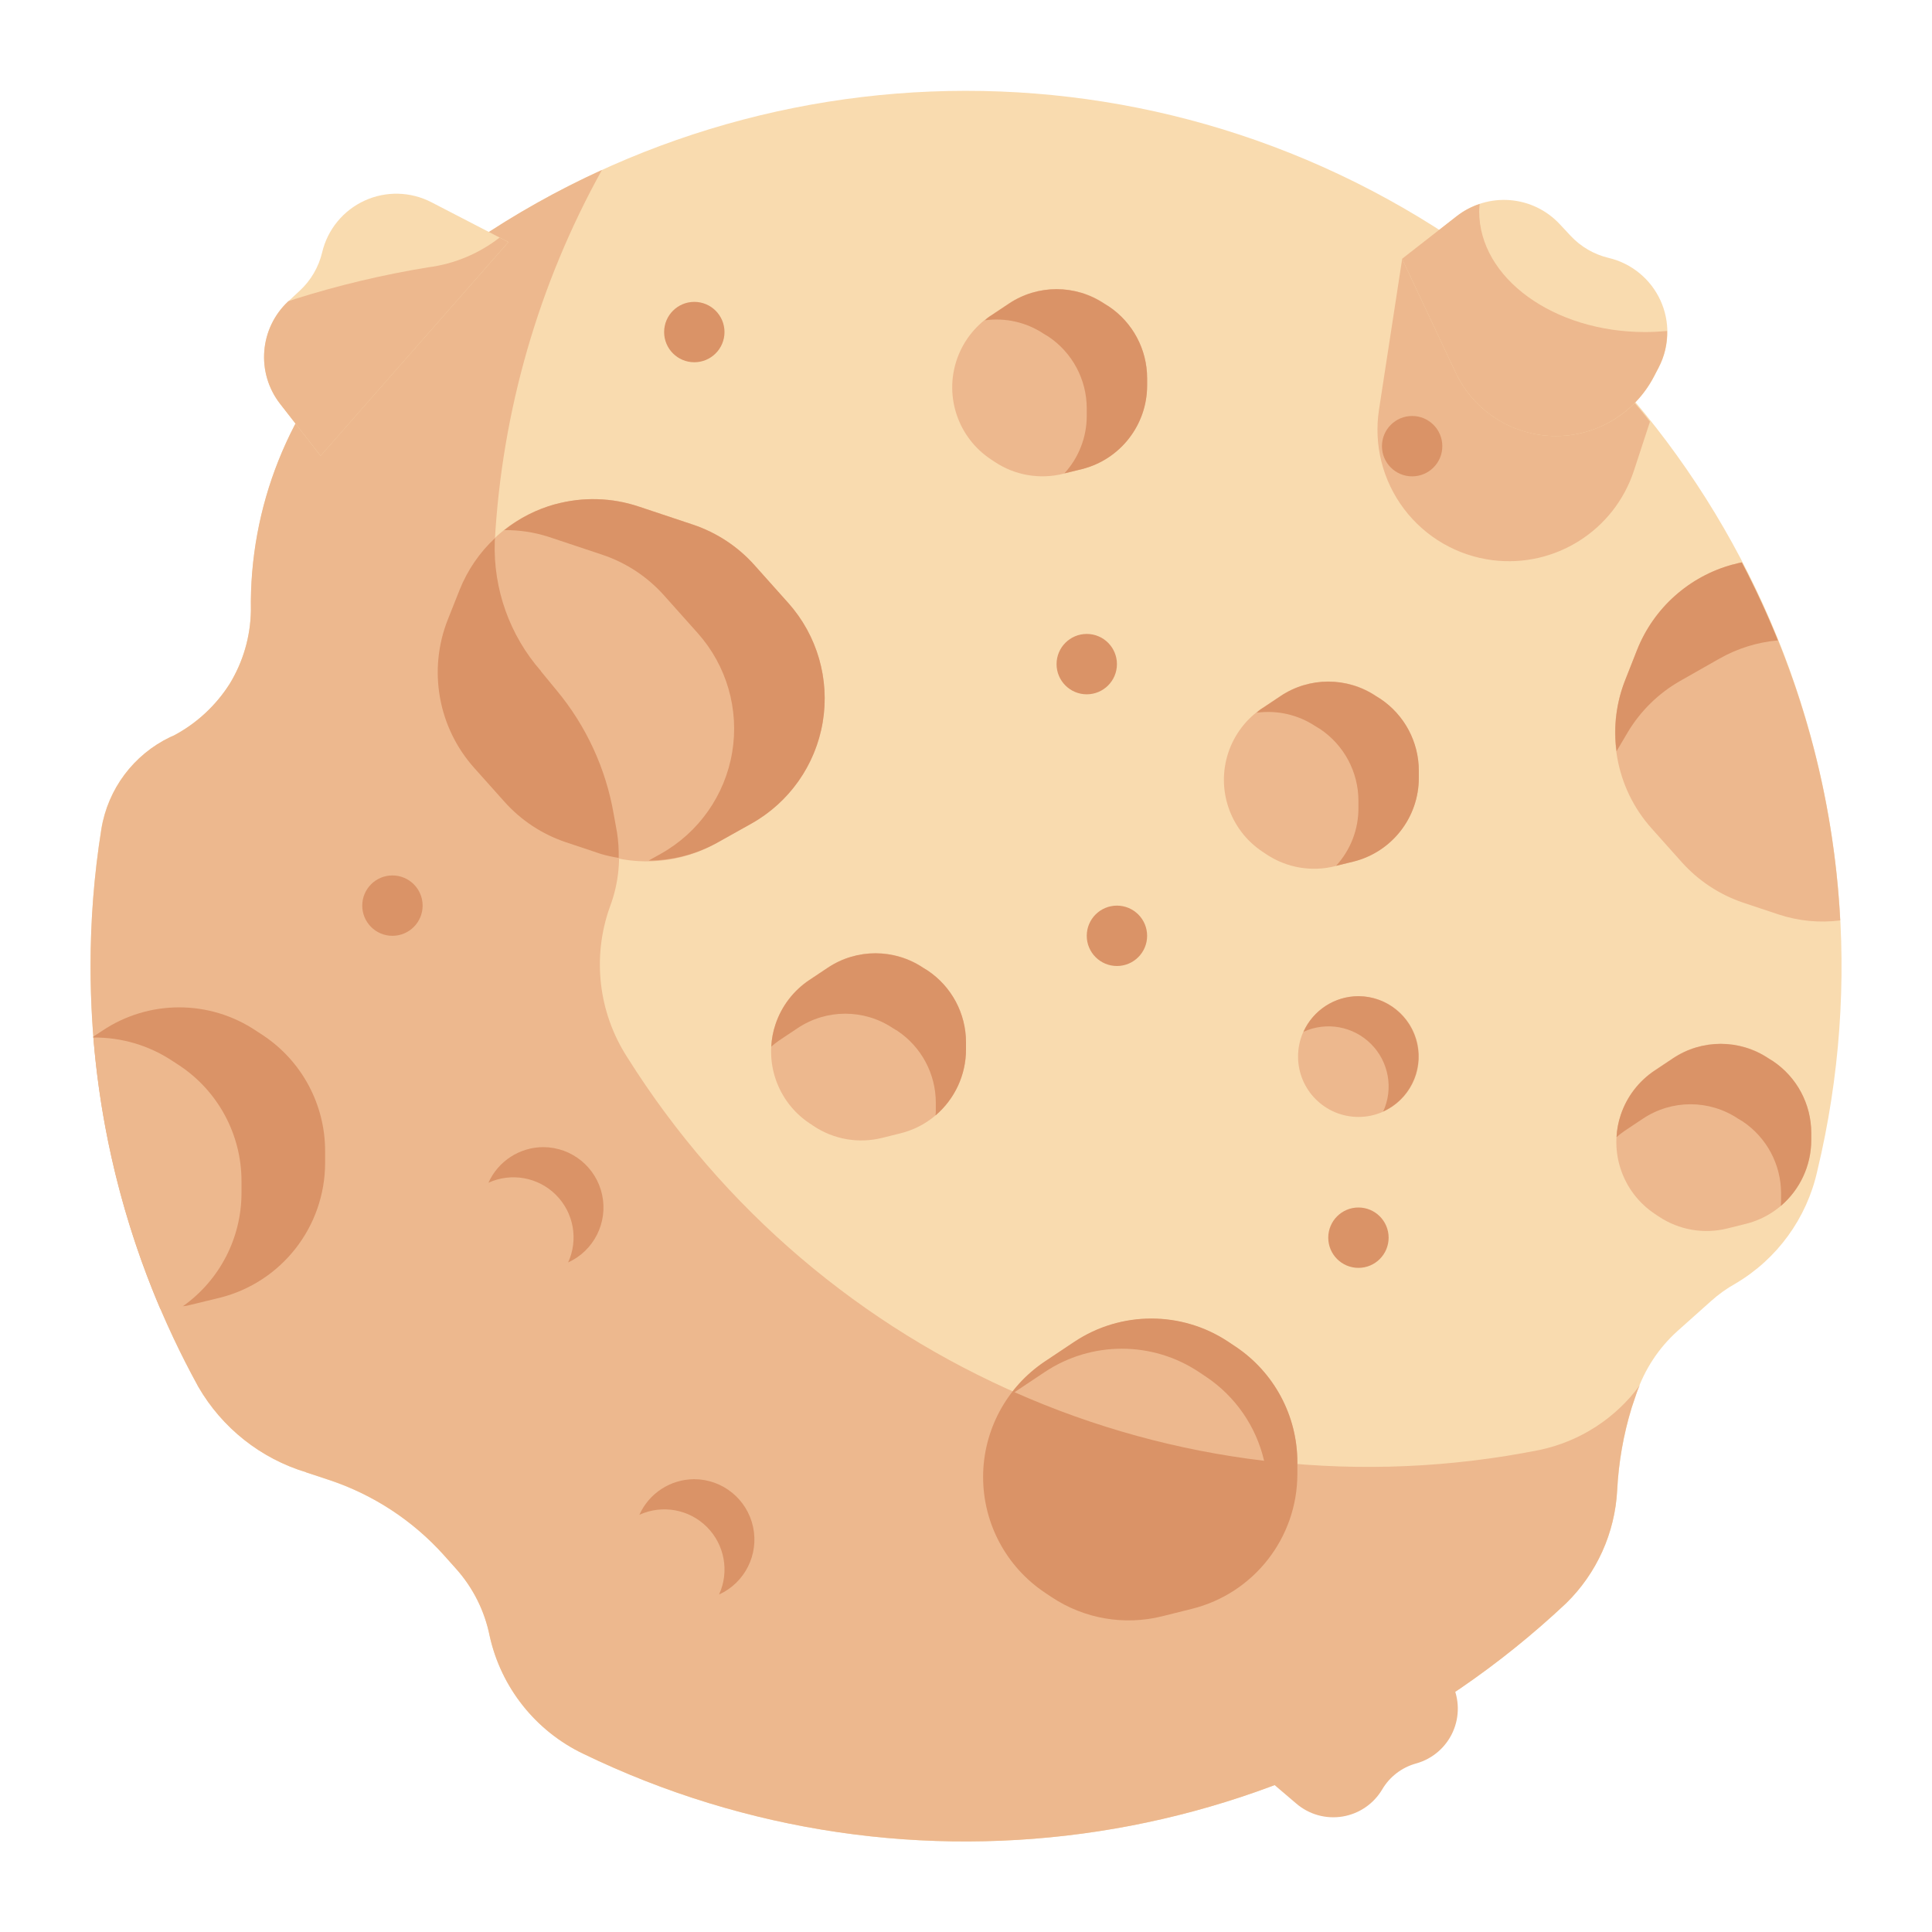
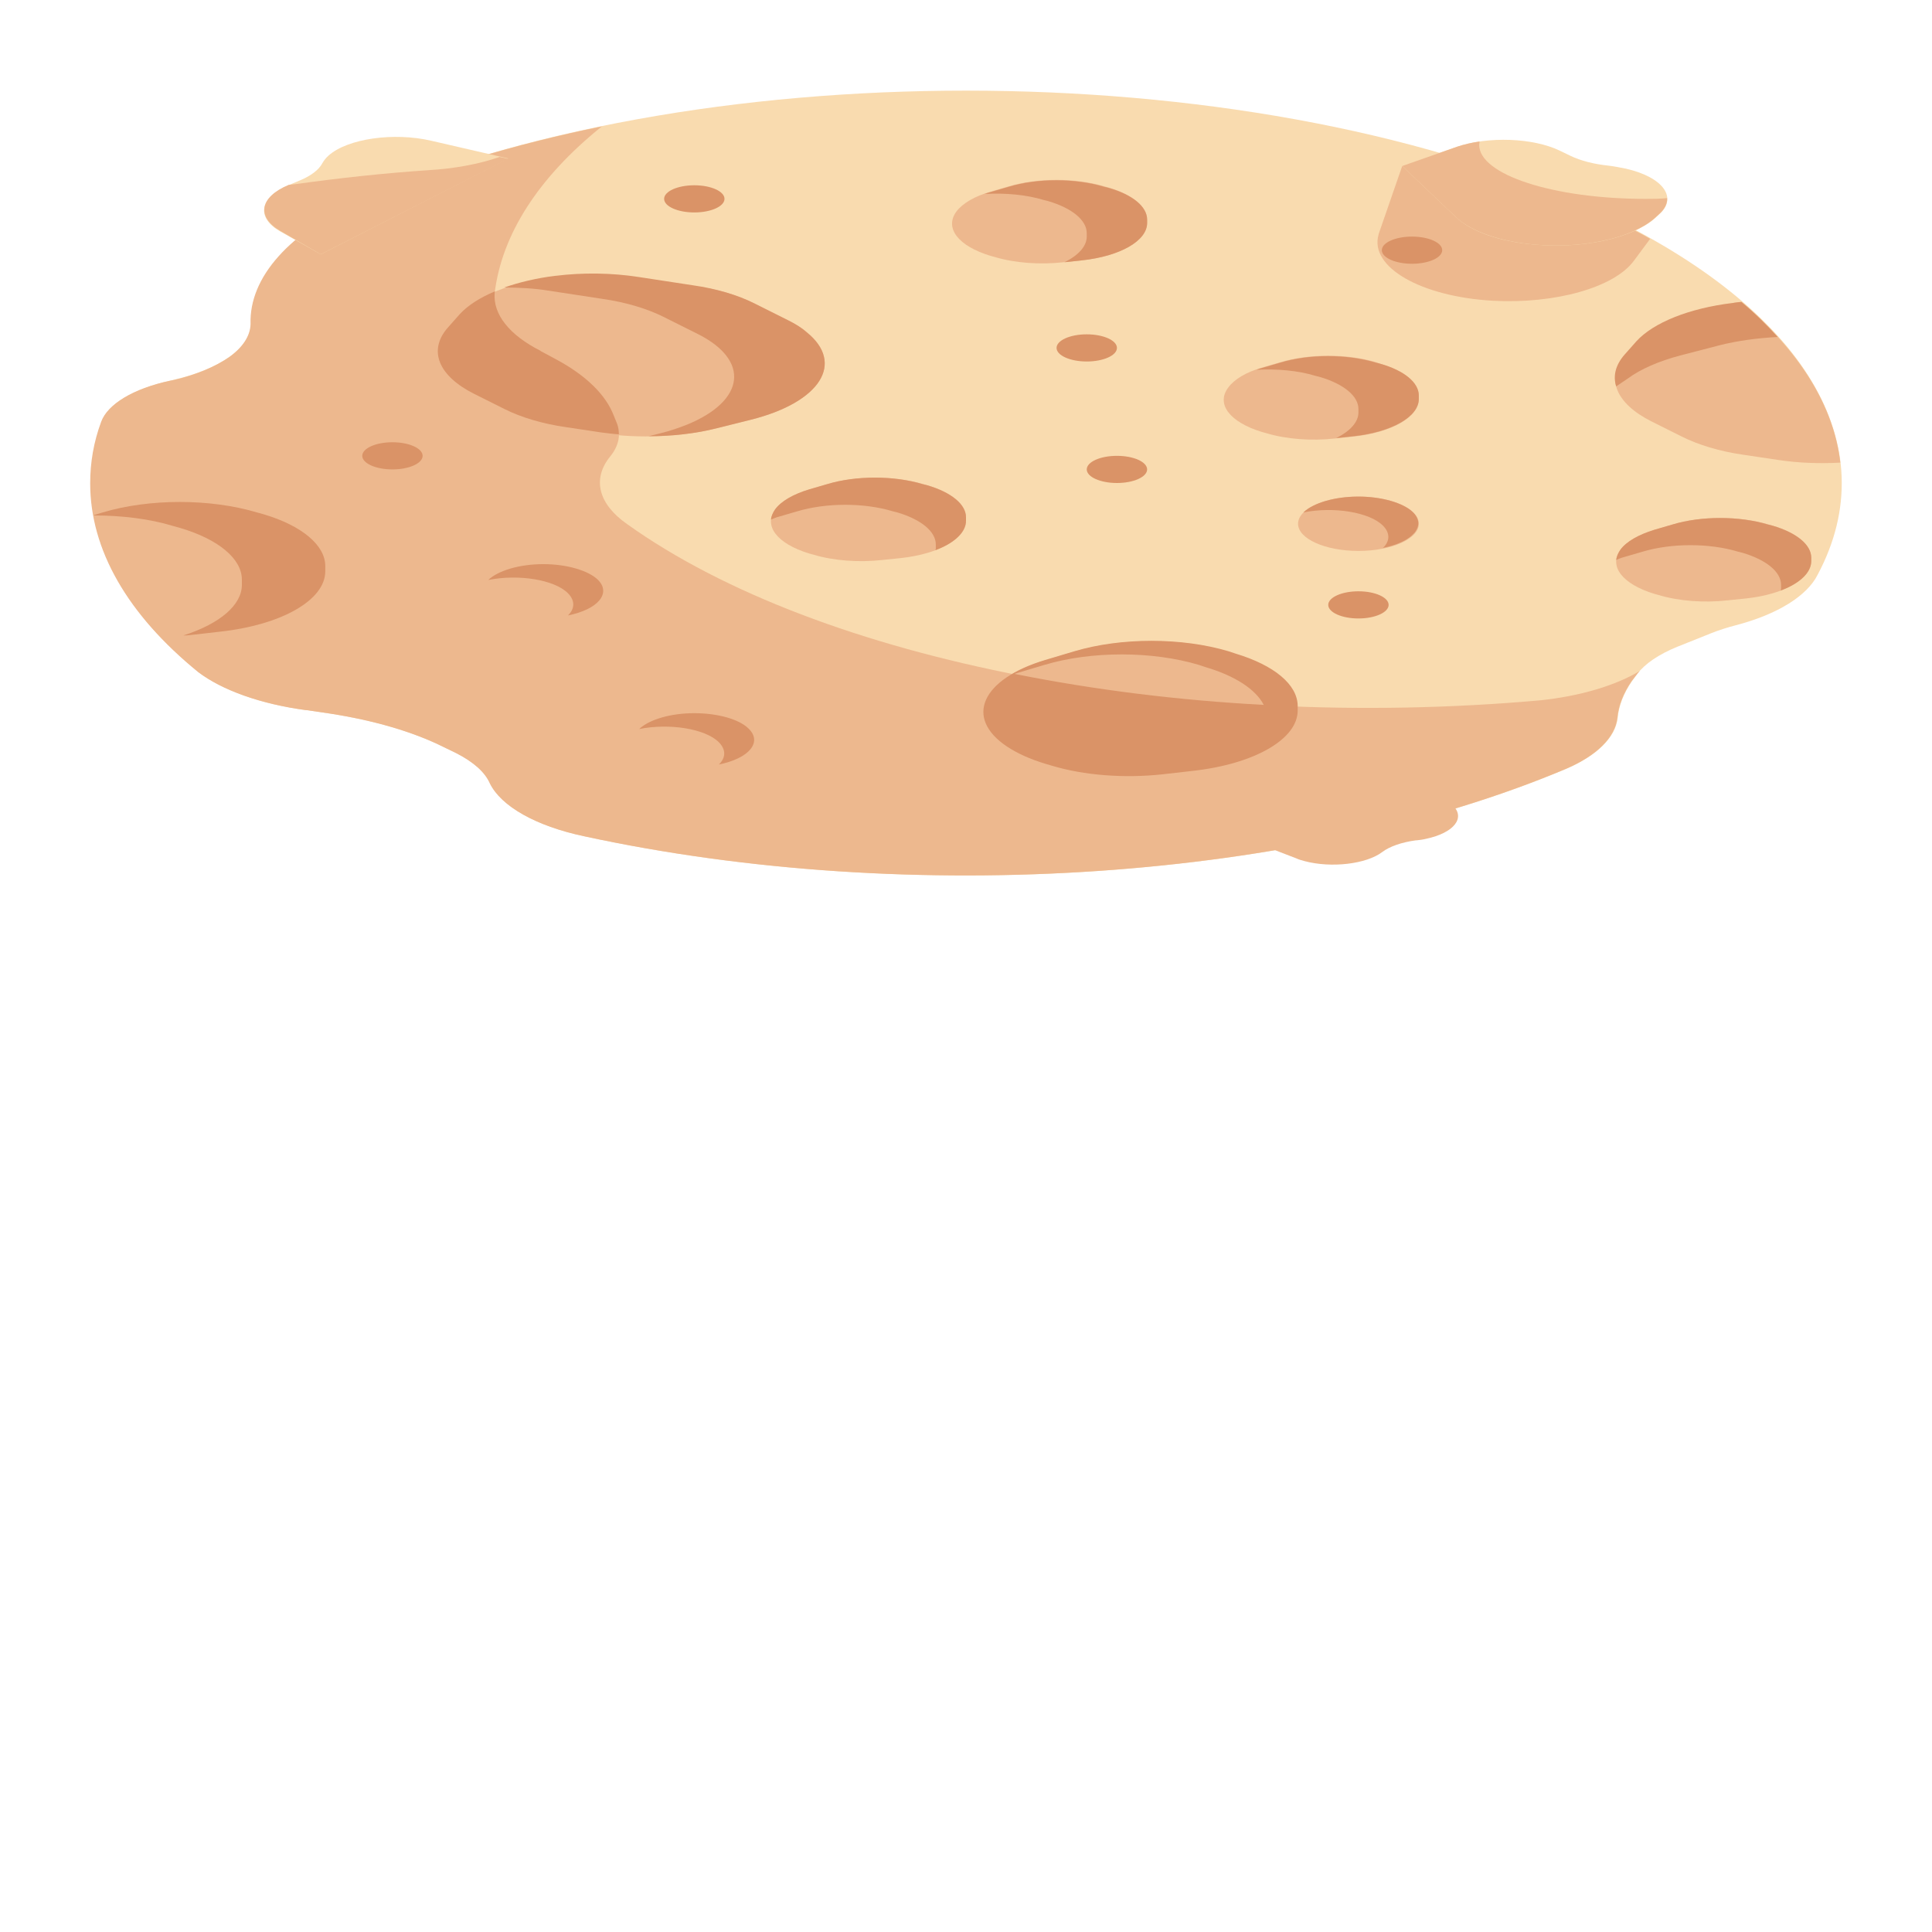
- <svg xmlns="http://www.w3.org/2000/svg" height="512" viewBox="0 0 64 64" width="512">
+ <svg xmlns="http://www.w3.org/2000/svg" version="1.1" id="Layer_1" x="0px" y="0px" viewBox="0 0 512 512" style="enable-background:new 0 0 512 512;" xml:space="preserve">
+   <style type="text/css">
+ 	.st0{fill:#F9DBAF;}
+ 	.st1{fill:#EDB88E;}
+ 	.st2{fill:#DA9367;}
+ </style>
  <g id="Flat">
-     <g id="Color_copy" data-name="Color copy">
-       <path d="m5.772 24.355a4.881 4.881 0 0 0 1.835-1.7 4.87 4.87 0 0 0 .707-2.425 12.882 12.882 0 0 1 3.68-9.224 29.008 29.008 0 0 1 48.206 27.784 5.785 5.785 0 0 1 -2.71 3.73 4.461 4.461 0 0 0 -.81.58l-1.12 1a4.882 4.882 0 0 0 -1.34 2.03l-.166.5a11.153 11.153 0 0 0 -.481 2.736 5.655 5.655 0 0 1 -1.693 3.744 29.04 29.04 0 0 1 -32.55 4.99 5.692 5.692 0 0 1 -3.11-3.91 4.721 4.721 0 0 0 -1.11-2.22l-.412-.459a8.832 8.832 0 0 0 -3.777-2.477l-.761-.254c-.01 0-.01 0-.02-.01a6.2 6.2 0 0 1 -3.57-2.83 29.024 29.024 0 0 1 -3.213-18.484 4.1 4.1 0 0 1 2.275-3.033z" fill="#f9dbaf" />
-       <path d="m54.32 45.89a2.443 2.443 0 0 0 -.1.24l-.17.5a11.408 11.408 0 0 0 -.48 2.73 5.65 5.65 0 0 1 -1.69 3.75 29.04 29.04 0 0 1 -32.55 4.99 5.692 5.692 0 0 1 -3.11-3.91 4.721 4.721 0 0 0 -1.11-2.22l-.41-.46a8.888 8.888 0 0 0 -3.78-2.48l-.76-.25c-.01 0-.01 0-.02-.01a6.2 6.2 0 0 1 -3.57-2.83 28.772 28.772 0 0 1 -3.57-13.94 28.288 28.288 0 0 1 .36-4.54 4.114 4.114 0 0 1 2.27-3.04l.14-.06a4.957 4.957 0 0 0 1.84-1.71 4.766 4.766 0 0 0 .7-2.42 12.877 12.877 0 0 1 3.68-9.22 28.811 28.811 0 0 1 7.95-5.38 28.6 28.6 0 0 0 -3.55 12.31 6.193 6.193 0 0 0 1.53 4.29c0 .01 0 .01.01.02l.51.62a8.727 8.727 0 0 1 1.89 4.1l.11.61a4.7 4.7 0 0 1 -.24 2.47 5.661 5.661 0 0 0 .57 4.96 28.994 28.994 0 0 0 30.24 13.02 5.531 5.531 0 0 0 3.31-2.14z" fill="#edb88e" />
-       <path d="m16.842 8.019-2.55-1.319a2.526 2.526 0 0 0 -3.62 1.659 2.52 2.52 0 0 1 -.736 1.265l-.385.358a2.528 2.528 0 0 0 -.269 3.4l1.337 1.718z" fill="#f9dbaf" />
-       <g fill="#edb88e">
-         <path d="m9.787 9.9a31.466 31.466 0 0 1 4.4-1.045 4.858 4.858 0 0 0 2.363-.985l.29.15-6.22 7.08-1.34-1.72a2.527 2.527 0 0 1 .27-3.4z" />
-         <path d="m47.444 54.424.658 1.353a1.884 1.884 0 0 1 -1.18 2.637l-.025.007a1.881 1.881 0 0 0 -1.108.853 1.883 1.883 0 0 1 -2.843.476l-2.279-1.943z" />
-         <path d="m24.993 18.721 1.119 1.253a4.753 4.753 0 0 1 .962 4.673 4.753 4.753 0 0 1 -2.186 2.639l-1.148.642a4.75 4.75 0 0 1 -3.828.36l-1.167-.39a4.748 4.748 0 0 1 -2.037-1.342l-1-1.119a4.751 4.751 0 0 1 -.871-4.92l.391-.984a4.751 4.751 0 0 1 3.172-2.833h.009a4.744 4.744 0 0 1 2.752.079l1.8.6a4.758 4.758 0 0 1 2.032 1.342z" />
-         <path d="m34.618 45.1.967-.645a4.608 4.608 0 0 1 5.11 0l.231.154a4.608 4.608 0 0 1 2.051 3.833v.388a4.606 4.606 0 0 1 -3.489 4.468l-.984.246a4.6 4.6 0 0 1 -3.672-.636l-.214-.143a4.6 4.6 0 0 1 -1.818-5.293 4.607 4.607 0 0 1 1.818-2.372z" />
-         <path d="m41.816 23.456.6-.4a2.857 2.857 0 0 1 3.17 0l.143.1a2.857 2.857 0 0 1 1.271 2.373v.24a2.857 2.857 0 0 1 -2.164 2.772l-.61.152a2.85 2.85 0 0 1 -2.277-.394l-.133-.089a2.857 2.857 0 0 1 -1.126-3.28 2.858 2.858 0 0 1 1.126-1.474z" />
-         <path d="m54.816 35.456.6-.4a2.857 2.857 0 0 1 3.17 0l.143.095a2.857 2.857 0 0 1 1.271 2.378v.24a2.857 2.857 0 0 1 -2.164 2.772l-.61.152a2.85 2.85 0 0 1 -2.277-.394l-.133-.089a2.857 2.857 0 0 1 -1.126-3.28 2.858 2.858 0 0 1 1.126-1.474z" />
-         <path d="m26.816 32.456.6-.4a2.857 2.857 0 0 1 3.17 0l.143.095a2.857 2.857 0 0 1 1.271 2.378v.24a2.857 2.857 0 0 1 -2.164 2.772l-.61.152a2.85 2.85 0 0 1 -2.277-.394l-.133-.089a2.857 2.857 0 0 1 -1.126-3.28 2.858 2.858 0 0 1 1.126-1.474z" />
-         <path d="m32.816 10.456.6-.4a2.857 2.857 0 0 1 3.17 0l.143.095a2.857 2.857 0 0 1 1.271 2.378v.24a2.857 2.857 0 0 1 -2.164 2.772l-.61.152a2.85 2.85 0 0 1 -2.277-.394l-.133-.089a2.857 2.857 0 0 1 -1.126-3.28 2.858 2.858 0 0 1 1.126-1.474z" />
-         <circle cx="45" cy="35" r="2" />
-         <circle cx="23" cy="51" r="2" />
-         <circle cx="18" cy="40" r="2" />
-         <path d="m10.77 38.13v.39a4.61 4.61 0 0 1 -3.49 4.47l-.99.24a4.122 4.122 0 0 1 -.98.13 28.845 28.845 0 0 1 -2.22-9.02l.29-.19a4.575 4.575 0 0 1 5.11 0l.23.15a4.6 4.6 0 0 1 2.05 3.83z" />
-         <path d="m60.96 30.49a4.627 4.627 0 0 1 -2.05-.2l-1.17-.39a4.788 4.788 0 0 1 -2.03-1.34l-1-1.12a4.742 4.742 0 0 1 -.87-4.92l.39-.99a4.747 4.747 0 0 1 3.17-2.83h.01c.1-.03.19-.05.29-.07a28.663 28.663 0 0 1 3.26 11.86z" />
+     <g id="Color_copy">
+       <path class="st0" d="M46.2,100.6c6-1.4,11.1-3.5,14.7-6.1c3.6-2.6,5.5-5.6,5.7-8.7C66.1,73.5,76.7,61.6,96,52.7    c92.8-39.6,239.7-38,328.1,3.6c54.3,25.6,75.9,61.7,57.6,96c-2.8,5.6-10.6,10.5-21.7,13.4c-2.3,0.6-4.5,1.3-6.5,2.1l-9,3.6    c-4.9,2-8.6,4.5-10.7,7.3l-1.3,1.8c-2.2,3.2-3.5,6.5-3.8,9.8c-0.6,5.1-5.4,9.9-13.5,13.4c-70.1,29.6-173.7,36.7-260.4,17.9    c-12.7-2.7-21.9-7.9-24.9-14c-1.3-3-4.4-5.7-8.9-8l-3.3-1.6c-8.2-4.1-18.6-7.1-30.2-8.9l-6.1-0.9c-0.1,0-0.1,0-0.2,0    c-12-1.6-22.3-5.3-28.6-10.1c-24.7-20.2-33.7-43.5-25.7-66.3c1.7-4.7,8.5-8.8,18.2-10.9L46.2,100.6z" />
+       <path class="st1" d="M434.6,177.8c-0.3,0.3-0.6,0.6-0.8,0.9l-1.4,1.8c-2.2,3.2-3.5,6.5-3.8,9.8c-0.6,5.1-5.4,9.9-13.5,13.4    c-70.1,29.6-173.7,36.7-260.4,17.9c-12.7-2.7-21.9-7.9-24.9-14c-1.3-3-4.4-5.7-8.9-8l-3.3-1.6c-8.2-4.1-18.6-7.1-30.2-8.9    l-6.1-0.9c-0.1,0-0.1,0-0.2,0c-12-1.6-22.3-5.3-28.6-10.1c-18.8-15.3-28.6-32.5-28.6-50c0-5.5,0.9-10.9,2.9-16.3    c1.7-4.7,8.5-8.8,18.2-10.9l1.1-0.2c6-1.4,11.1-3.6,14.7-6.1c3.6-2.6,5.5-5.6,5.6-8.7C66,73.5,76.6,61.6,95.9,52.8    c18.6-8,40.1-14.5,63.6-19.3C142.7,47,133,62.1,131.1,77.6c-0.4,5.6,3.9,11.1,12.2,15.4c0,0,0,0,0.1,0.1l4.1,2.2    c7.8,4.2,13,9.3,15.1,14.7l0.9,2.2c1.1,3,0.5,6-1.9,8.9c-4.7,5.9-3,12.5,4.6,17.8c51.2,36.6,147.5,55.1,241.9,46.7    C418.7,184.5,428.1,181.7,434.6,177.8L434.6,177.8z" />
+       <path class="st0" d="M134.7,42l-20.4-4.7c-9.9-2.3-22.1-0.6-27.2,3.9c-0.8,0.7-1.3,1.4-1.7,2.1c-0.9,1.7-3,3.3-5.9,4.5l-3.1,1.3    c-7.6,3.2-8.6,8.5-2.2,12.2L85,67.4L134.7,42z" />
+       <g>
+         <path class="st1" d="M78.3,48.8c11.5-1.6,23.3-2.9,35.2-3.7c6.9-0.4,13.4-1.6,18.9-3.5l2.3,0.5L85,67.4l-10.7-6.2     c-6.4-3.7-5.5-9,2.2-12.2L78.3,48.8z" />
+         <path class="st1" d="M379.6,208.4l5.3,4.9c3.6,3.4,0.5,7.4-7,9c-0.8,0.2-1.6,0.3-2.5,0.4l-0.2,0c-3.7,0.5-6.9,1.6-8.9,3.1     c-4.2,3.2-13.5,4.3-20.6,2.4c-0.7-0.2-1.5-0.4-2.1-0.7l-18.2-7L379.6,208.4z" />
+         <path class="st1" d="M199.9,80.4l9,4.5c9.1,4.6,12,11,7.7,16.8c-3,4-9.2,7.4-17.5,9.5l-9.2,2.3c-9.3,2.3-20.5,2.8-30.6,1.3     l-9.3-1.4c-6.3-0.9-11.9-2.6-16.3-4.8l-8-4c-9.6-4.8-12.3-11.6-7-17.6l3.1-3.5c4.4-5,13.8-8.8,25.4-10.2h0.1     c7.2-0.9,14.9-0.8,22,0.3l14.4,2.2C189.9,76.5,195.5,78.2,199.9,80.4L199.9,80.4z" />
+         <path class="st1" d="M276.9,175l7.7-2.3c12.4-3.7,28.5-3.7,40.9,0l1.8,0.6c10.3,3.1,16.4,8.2,16.4,13.7v1.4     c0,7.6-11.5,14.2-27.9,16l-7.9,0.9c-10.1,1.1-20.7,0.3-29.4-2.3l-1.7-0.5c-13.9-4.1-19.8-11.9-14.5-19     C265,180,270.1,177,276.9,175L276.9,175z" />
+         <path class="st1" d="M334.5,97.4l4.8-1.4c7.7-2.3,17.7-2.3,25.4,0l1.1,0.4c6.3,1.9,10.2,5.1,10.2,8.5v0.9c0,4.7-7.1,8.8-17.3,9.9     l-4.9,0.5c-6.2,0.7-12.9,0.2-18.2-1.4l-1.1-0.3c-8.6-2.6-12.3-7.4-9-11.8C327.1,100.5,330.3,98.6,334.5,97.4L334.5,97.4z" />
+         <path class="st1" d="M438.5,140.4l4.8-1.4c7.7-2.3,17.7-2.3,25.4,0l1.1,0.3c6.4,1.9,10.2,5.1,10.2,8.5v0.9     c0,4.7-7.1,8.8-17.3,9.9l-4.9,0.5c-6.2,0.7-12.9,0.2-18.2-1.4l-1.1-0.3c-8.6-2.6-12.3-7.4-9-11.8     C431.1,143.5,434.3,141.7,438.5,140.4L438.5,140.4z" />
+         <path class="st1" d="M214.5,129.7l4.8-1.4c7.7-2.3,17.7-2.3,25.4,0l1.1,0.3c6.4,1.9,10.2,5.1,10.2,8.5v0.9     c0,4.7-7.1,8.8-17.3,9.9l-4.9,0.5c-6.2,0.7-12.9,0.2-18.2-1.4l-1.1-0.3c-8.6-2.6-12.3-7.4-9-11.8     C207.1,132.8,210.3,130.9,214.5,129.7z" />
+         <path class="st1" d="M262.5,50.8l4.8-1.4c7.7-2.3,17.7-2.3,25.4,0l1.1,0.3c6.4,1.9,10.2,5.1,10.2,8.5v0.9c0,4.7-7.1,8.8-17.3,9.9     l-4.9,0.5c-6.2,0.7-12.9,0.2-18.2-1.4l-1.1-0.3c-8.6-2.6-12.3-7.4-9-11.8C255.1,53.9,258.3,52,262.5,50.8L262.5,50.8z" />
+         <ellipse class="st1" cx="360" cy="138.8" rx="16" ry="7.2" />
+         <ellipse class="st1" cx="184" cy="196.1" rx="16" ry="7.2" />
+         <ellipse class="st1" cx="144" cy="156.7" rx="16" ry="7.2" />
+         <path class="st1" d="M86.2,150v1.4c0,7.6-11.5,14.2-27.9,16l-7.9,0.9c-2.6,0.3-5.2,0.5-7.8,0.5c-9.8-10.3-15.8-21.2-17.8-32.3     l2.3-0.7c12.4-3.7,28.5-3.7,40.9,0l1.8,0.5C80,139.3,86.2,144.5,86.2,150L86.2,150z" />
+         <path class="st1" d="M487.7,122.6c-5.5,0.3-11.1,0.1-16.4-0.7l-9.4-1.4c-6.2-0.9-11.8-2.6-16.2-4.8l-8-4     c-9.6-4.8-12.3-11.6-7-17.6l3.1-3.5c4.4-5,13.8-8.7,25.4-10.1h0.1c0.8-0.1,1.5-0.2,2.3-0.3C477.1,93.2,486,107.8,487.7,122.6     L487.7,122.6z" />
      </g>
-       <path d="m20.44 27.58-.11-.61a8.727 8.727 0 0 0 -1.89-4.1l-.51-.62c-.01-.01-.01-.01-.01-.02a6.193 6.193 0 0 1 -1.53-4.29c0-.039.006-.078.01-.117a4.74 4.74 0 0 0 -1.172 1.71l-.391.984a4.751 4.751 0 0 0 .871 4.92l1 1.119a4.748 4.748 0 0 0 2.037 1.344l1.167.39a4.532 4.532 0 0 0 .583.129 4.716 4.716 0 0 0 -.055-.839z" fill="#da9367" />
-       <path d="m26.112 19.974-1.119-1.253a4.758 4.758 0 0 0 -2.037-1.341l-1.8-.6a4.744 4.744 0 0 0 -2.752-.079h-.009a4.744 4.744 0 0 0 -1.691.86 4.623 4.623 0 0 1 1.452.217l1.8.6a4.758 4.758 0 0 1 2.037 1.341l1.119 1.253a4.752 4.752 0 0 1 -1.224 7.312l-.4.223a4.725 4.725 0 0 0 2.251-.581l1.148-.642a4.752 4.752 0 0 0 1.224-7.312z" fill="#da9367" />
-       <path d="m40.926 44.605-.231-.154a4.608 4.608 0 0 0 -5.11 0l-.967.645a4.606 4.606 0 0 0 0 7.665l.214.143a4.6 4.6 0 0 0 3.672.636l.984-.246a4.606 4.606 0 0 0 3.489-4.468v-.388a4.608 4.608 0 0 0 -2.051-3.833zm-7.315 1.515c.01-.007.019-.017.03-.024l.967-.645a4.608 4.608 0 0 1 5.11 0l.231.154a4.6 4.6 0 0 1 1.926 2.785 28.776 28.776 0 0 1 -8.264-2.27z" fill="#da9367" />
-       <path d="m47 25.53v.24a2.856 2.856 0 0 1 -2.16 2.77l-.58.14a2.816 2.816 0 0 0 .74-1.91v-.24a2.866 2.866 0 0 0 -1.27-2.38l-.15-.09a2.827 2.827 0 0 0 -1.95-.45.9.9 0 0 1 .19-.15l.6-.4a2.84 2.84 0 0 1 3.16 0l.15.09a2.866 2.866 0 0 1 1.27 2.38z" fill="#da9367" />
-       <path d="m38 12.53v.24a2.856 2.856 0 0 1 -2.16 2.77l-.58.14a2.816 2.816 0 0 0 .74-1.91v-.24a2.866 2.866 0 0 0 -1.27-2.38l-.15-.09a2.827 2.827 0 0 0 -1.95-.45.9.9 0 0 1 .19-.15l.6-.4a2.84 2.84 0 0 1 3.16 0l.15.09a2.866 2.866 0 0 1 1.27 2.38z" fill="#da9367" />
-       <path d="m53.922 24.256a4.78 4.78 0 0 1 1.737-1.7l1.306-.742a4.768 4.768 0 0 1 1.929-.6q-.537-1.323-1.194-2.584c-.1.02-.19.04-.29.07h-.01a4.747 4.747 0 0 0 -3.17 2.83l-.39.99a4.692 4.692 0 0 0 -.289 2.364z" fill="#da9367" />
-       <path d="m60 37.53v.24a2.875 2.875 0 0 1 -1.01 2.18 1.087 1.087 0 0 0 .01-.18v-.24a2.866 2.866 0 0 0 -1.27-2.38l-.15-.09a2.84 2.84 0 0 0 -3.16 0l-.6.4a2.472 2.472 0 0 0 -.27.21 2.69 2.69 0 0 1 .14-.74 2.846 2.846 0 0 1 1.13-1.47l.6-.4a2.84 2.84 0 0 1 3.16 0l.15.09a2.866 2.866 0 0 1 1.27 2.38z" fill="#da9367" />
-       <path d="m32 34.53v.24a2.875 2.875 0 0 1 -1.01 2.18 1.087 1.087 0 0 0 .01-.18v-.24a2.866 2.866 0 0 0 -1.27-2.38l-.15-.09a2.84 2.84 0 0 0 -3.16 0l-.6.4a2.472 2.472 0 0 0 -.27.21 2.69 2.69 0 0 1 .14-.74 2.846 2.846 0 0 1 1.13-1.47l.6-.4a2.84 2.84 0 0 1 3.16 0l.15.09a2.866 2.866 0 0 1 1.27 2.38z" fill="#da9367" />
-       <path d="m45 33a2 2 0 0 0 -1.82 1.18 1.992 1.992 0 0 1 2.64 2.64 2 2 0 0 0 -.82-3.82z" fill="#da9367" />
-       <path d="m18 38a2 2 0 0 0 -1.82 1.18 1.992 1.992 0 0 1 2.64 2.64 2 2 0 0 0 -.82-3.82z" fill="#da9367" />
-       <path d="m23 49a2 2 0 0 0 -1.82 1.18 1.992 1.992 0 0 1 2.64 2.64 2 2 0 0 0 -.82-3.82z" fill="#da9367" />
-       <path d="m10.77 38.13v.39a4.61 4.61 0 0 1 -3.49 4.47l-.99.24a.926.926 0 0 1 -.23.04 4.6 4.6 0 0 0 1.94-3.75v-.39a4.6 4.6 0 0 0 -2.05-3.83l-.23-.15a4.649 4.649 0 0 0 -2.63-.78v-.03l.29-.19a4.575 4.575 0 0 1 5.11 0l.23.15a4.6 4.6 0 0 1 2.05 3.83z" fill="#da9367" />
-       <path d="m46.45 8.57 1.99 3.46a3.343 3.343 0 0 0 1.56 1.398l.647.282a3.345 3.345 0 0 0 3.41-.47c.21.24.41.48.6.73l-.534 1.63a4.357 4.357 0 0 1 -4.677 2.957 4.356 4.356 0 0 1 -3.765-4.984z" fill="#edb88e" />
-       <path d="m50.8 14.37a3.668 3.668 0 0 0 3.995-1.906l.156-.3a2.527 2.527 0 0 0 -1.661-3.62 2.525 2.525 0 0 1 -1.265-.736l-.358-.384a2.527 2.527 0 0 0 -3.4-.268l-1.821 1.417 1.772 3.766a3.667 3.667 0 0 0 2.582 2.031z" fill="#f9dbaf" />
-       <path d="m54.5 11c-3.038 0-5.5-1.791-5.5-4 0-.082.01-.163.017-.244a2.512 2.512 0 0 0 -.756.4l-1.815 1.417 1.772 3.766a3.667 3.667 0 0 0 6.575.125l.156-.3a2.492 2.492 0 0 0 .276-1.2c-.237.02-.478.036-.725.036z" fill="#edb88e" />
-       <circle cx="37" cy="31" fill="#da9367" r="1" />
-       <circle cx="36" cy="22" fill="#da9367" r="1" />
-       <circle cx="46.779" cy="14.78" fill="#da9367" r="1" />
-       <circle cx="45" cy="41" fill="#da9367" r="1" />
-       <circle cx="23" cy="11" fill="#da9367" r="1" />
-       <circle cx="13" cy="30" fill="#da9367" r="1" />
+       <path class="st2" d="M163.5,112.2l-0.9-2.2c-2.1-5.4-7.3-10.5-15.1-14.7l-4.1-2.2c-0.1,0-0.1,0-0.1-0.1    c-8.3-4.2-12.7-9.7-12.2-15.4c0-0.1,0-0.3,0.1-0.4c-4.1,1.7-7.3,3.8-9.4,6.1l-3.1,3.5c-5.3,6-2.6,12.8,7,17.6l8,4    c4.4,2.2,10,3.9,16.3,4.8l9.3,1.4c1.5,0.2,3.1,0.4,4.7,0.5C164,114.2,163.9,113.2,163.5,112.2L163.5,112.2z" />
+       <path class="st2" d="M208.9,84.9l-9-4.5c-4.4-2.2-10-3.9-16.3-4.8l-14.4-2.2c-7.1-1.1-14.8-1.2-22-0.3h-0.1    c-4.9,0.6-9.5,1.7-13.5,3.1c3.9,0,7.9,0.2,11.6,0.8l14.4,2.2c6.3,0.9,11.9,2.6,16.3,4.8l9,4.5c14,7,12.6,17.8-3,24.1    c-2.1,0.8-4.3,1.6-6.8,2.2l-3.2,0.8c6.3,0,12.5-0.7,18-2.1l9.2-2.3c18.3-4.6,24.9-15,14.6-23.2C212.4,86.8,210.7,85.8,208.9,84.9    L208.9,84.9z" />
+       <path class="st2" d="M327.4,173.2l-1.8-0.6c-12.4-3.7-28.5-3.7-40.9,0l-7.7,2.3c-16.9,5.1-21.5,15.3-10.2,22.9    c2.7,1.8,6.2,3.4,10.2,4.6l1.7,0.5c8.6,2.6,19.3,3.4,29.4,2.3l7.9-0.9c16.4-1.8,27.9-8.4,27.9-16V187    C343.8,181.4,337.7,176.3,327.4,173.2L327.4,173.2z M268.9,178.6c0.1,0,0.2-0.1,0.2-0.1l7.7-2.3c12.4-3.7,28.5-3.7,40.9,0l1.8,0.6    c7.8,2.3,13.3,5.9,15.4,10C312.2,185.6,289.9,182.8,268.9,178.6L268.9,178.6z" />
+       <path class="st2" d="M376,104.8v0.9c0,4.7-7.1,8.8-17.3,9.9l-4.6,0.5c3.8-1.9,5.9-4.3,5.9-6.8v-0.9c0-3.4-3.8-6.6-10.2-8.5    l-1.2-0.3c-4.6-1.4-10.1-1.9-15.6-1.6c0.5-0.2,1-0.4,1.5-0.5l4.8-1.4c7.6-2.3,17.6-2.3,25.3,0l1.2,0.3    C372.2,98.2,376,101.4,376,104.8L376,104.8z" />
+       <path class="st2" d="M304,58.2v0.9c0,4.7-7.1,8.8-17.3,9.9l-4.6,0.5c3.8-1.9,5.9-4.3,5.9-6.8v-0.9c0-3.4-3.8-6.6-10.2-8.5    l-1.2-0.3c-4.6-1.4-10.1-1.9-15.6-1.6c0.5-0.2,1-0.4,1.5-0.5l4.8-1.4c7.6-2.3,17.6-2.3,25.3,0l1.2,0.3    C300.2,51.6,304,54.8,304,58.2L304,58.2z" />
+       <path class="st2" d="M431.4,100.3c3.4-2.5,8.2-4.6,13.9-6.1l10.4-2.7c4.7-1.2,10-1.9,15.4-2.2c-2.9-3.2-6-6.3-9.6-9.3    c-0.8,0.1-1.5,0.1-2.3,0.3h-0.1c-11.5,1.4-20.9,5.2-25.4,10.1l-3.1,3.5c-2.4,2.7-3.2,5.6-2.3,8.5L431.4,100.3z" />
+       <path class="st2" d="M480,147.8v0.9c0,3-3,5.9-8.1,7.8c0.1-0.2,0.1-0.4,0.1-0.6V155c0-3.4-3.8-6.6-10.2-8.5l-1.2-0.3    c-7.6-2.3-17.6-2.3-25.3,0l-4.8,1.4c-0.8,0.2-1.5,0.5-2.2,0.8c0.1-0.9,0.5-1.8,1.1-2.7c1.6-2.2,4.8-4,9-5.3l4.8-1.4    c7.6-2.3,17.6-2.3,25.3,0l1.2,0.3C476.2,141.2,480,144.4,480,147.8L480,147.8z" />
+       <path class="st2" d="M256,137.1v0.9c0,3-3,5.9-8.1,7.8c0.1-0.2,0.1-0.4,0.1-0.6v-0.9c0-3.4-3.8-6.6-10.2-8.5l-1.2-0.3    c-7.6-2.3-17.6-2.3-25.3,0l-4.8,1.4c-0.8,0.2-1.5,0.5-2.2,0.8c0.1-0.9,0.5-1.8,1.1-2.7c1.6-2.2,4.8-4,9-5.3l4.8-1.4    c7.6-2.3,17.6-2.3,25.3,0l1.2,0.3C252.2,130.5,256,133.7,256,137.1L256,137.1z" />
+       <path class="st2" d="M360,131.6c-6.3,0-12,1.7-14.6,4.2c8-1.6,17.5-0.1,21.1,3.5c1.9,1.9,1.9,4.1,0,5.9c8-1.6,11.6-5.9,7.9-9.5    C371.9,133.3,366.2,131.6,360,131.6z" />
+       <path class="st2" d="M144,149.5c-6.3,0-12,1.7-14.6,4.2c8-1.6,17.5-0.1,21.1,3.5c1.9,1.9,1.9,4.1,0,5.9c8-1.6,11.6-5.9,7.9-9.5    C155.9,151.2,150.2,149.5,144,149.5z" />
+       <path class="st2" d="M184,189c-6.3,0-12,1.7-14.6,4.2c8-1.6,17.5-0.1,21.1,3.5c1.9,1.9,1.9,4.1,0,5.9c8-1.6,11.6-5.9,7.9-9.5    C195.9,190.6,190.2,189,184,189z" />
+       <path class="st2" d="M86.2,150v1.4c0,7.6-11.5,14.2-27.9,16l-7.9,0.9c-0.6,0.1-1.2,0.1-1.8,0.1c9.7-3.1,15.5-8.1,15.5-13.4v-1.4    c0-5.5-6.2-10.7-16.4-13.7l-1.8-0.5c-6.2-1.9-13.6-2.8-21-2.8v-0.1l2.3-0.7c12.4-3.7,28.5-3.7,40.9,0l1.8,0.5    C80,139.3,86.2,144.5,86.2,150L86.2,150z" />
+       <path class="st1" d="M371.6,44l15.9,12.4c2.9,2.2,7.2,4,12.5,5l5.2,1c9.1,1.7,19.6,1.1,27.3-1.7c1.7,0.9,3.3,1.7,4.8,2.6l-4.3,5.8    c-5.2,7.1-20.9,11.5-37.4,10.6c-19.1-1.1-32.6-8.9-30.3-17.4c0-0.1,0.1-0.3,0.1-0.4L371.6,44z" />
+       <path class="st0" d="M406.4,64.8c12.9,1.2,25.9-1.6,32-6.8l1.2-1.1c5.1-4.4,1.3-9.9-8.7-12.2c-1.5-0.3-3-0.6-4.6-0.8    c-3.9-0.4-7.4-1.3-10.1-2.6l-2.9-1.4c-7.1-3.4-18.9-3.8-27.2-1L371.6,44l14.2,13.5C389.7,61.3,397.3,64,406.4,64.8L406.4,64.8z" />
+       <path class="st1" d="M436,52.7c-24.3,0-44-6.4-44-14.3c0-0.3,0.1-0.6,0.1-0.9c-2.2,0.3-4.2,0.8-6,1.4L371.6,44l14.2,13.5    c6.9,6.6,24.4,9.4,39,6.3c5.8-1.2,10.6-3.3,13.6-5.9l1.2-1.1c1.5-1.3,2.3-2.8,2.2-4.3C439.9,52.7,438,52.7,436,52.7z" />
+       <ellipse class="st2" cx="296" cy="124.4" rx="8" ry="3.6" />
+       <ellipse class="st2" cx="288" cy="92.2" rx="8" ry="3.6" />
+       <ellipse class="st2" cx="374.2" cy="66.3" rx="8" ry="3.6" />
+       <ellipse class="st2" cx="360" cy="160.3" rx="8" ry="3.6" />
+       <ellipse class="st2" cx="184" cy="52.7" rx="8" ry="3.6" />
+       <ellipse class="st2" cx="104" cy="120.8" rx="8" ry="3.6" />
    </g>
  </g>
</svg>
